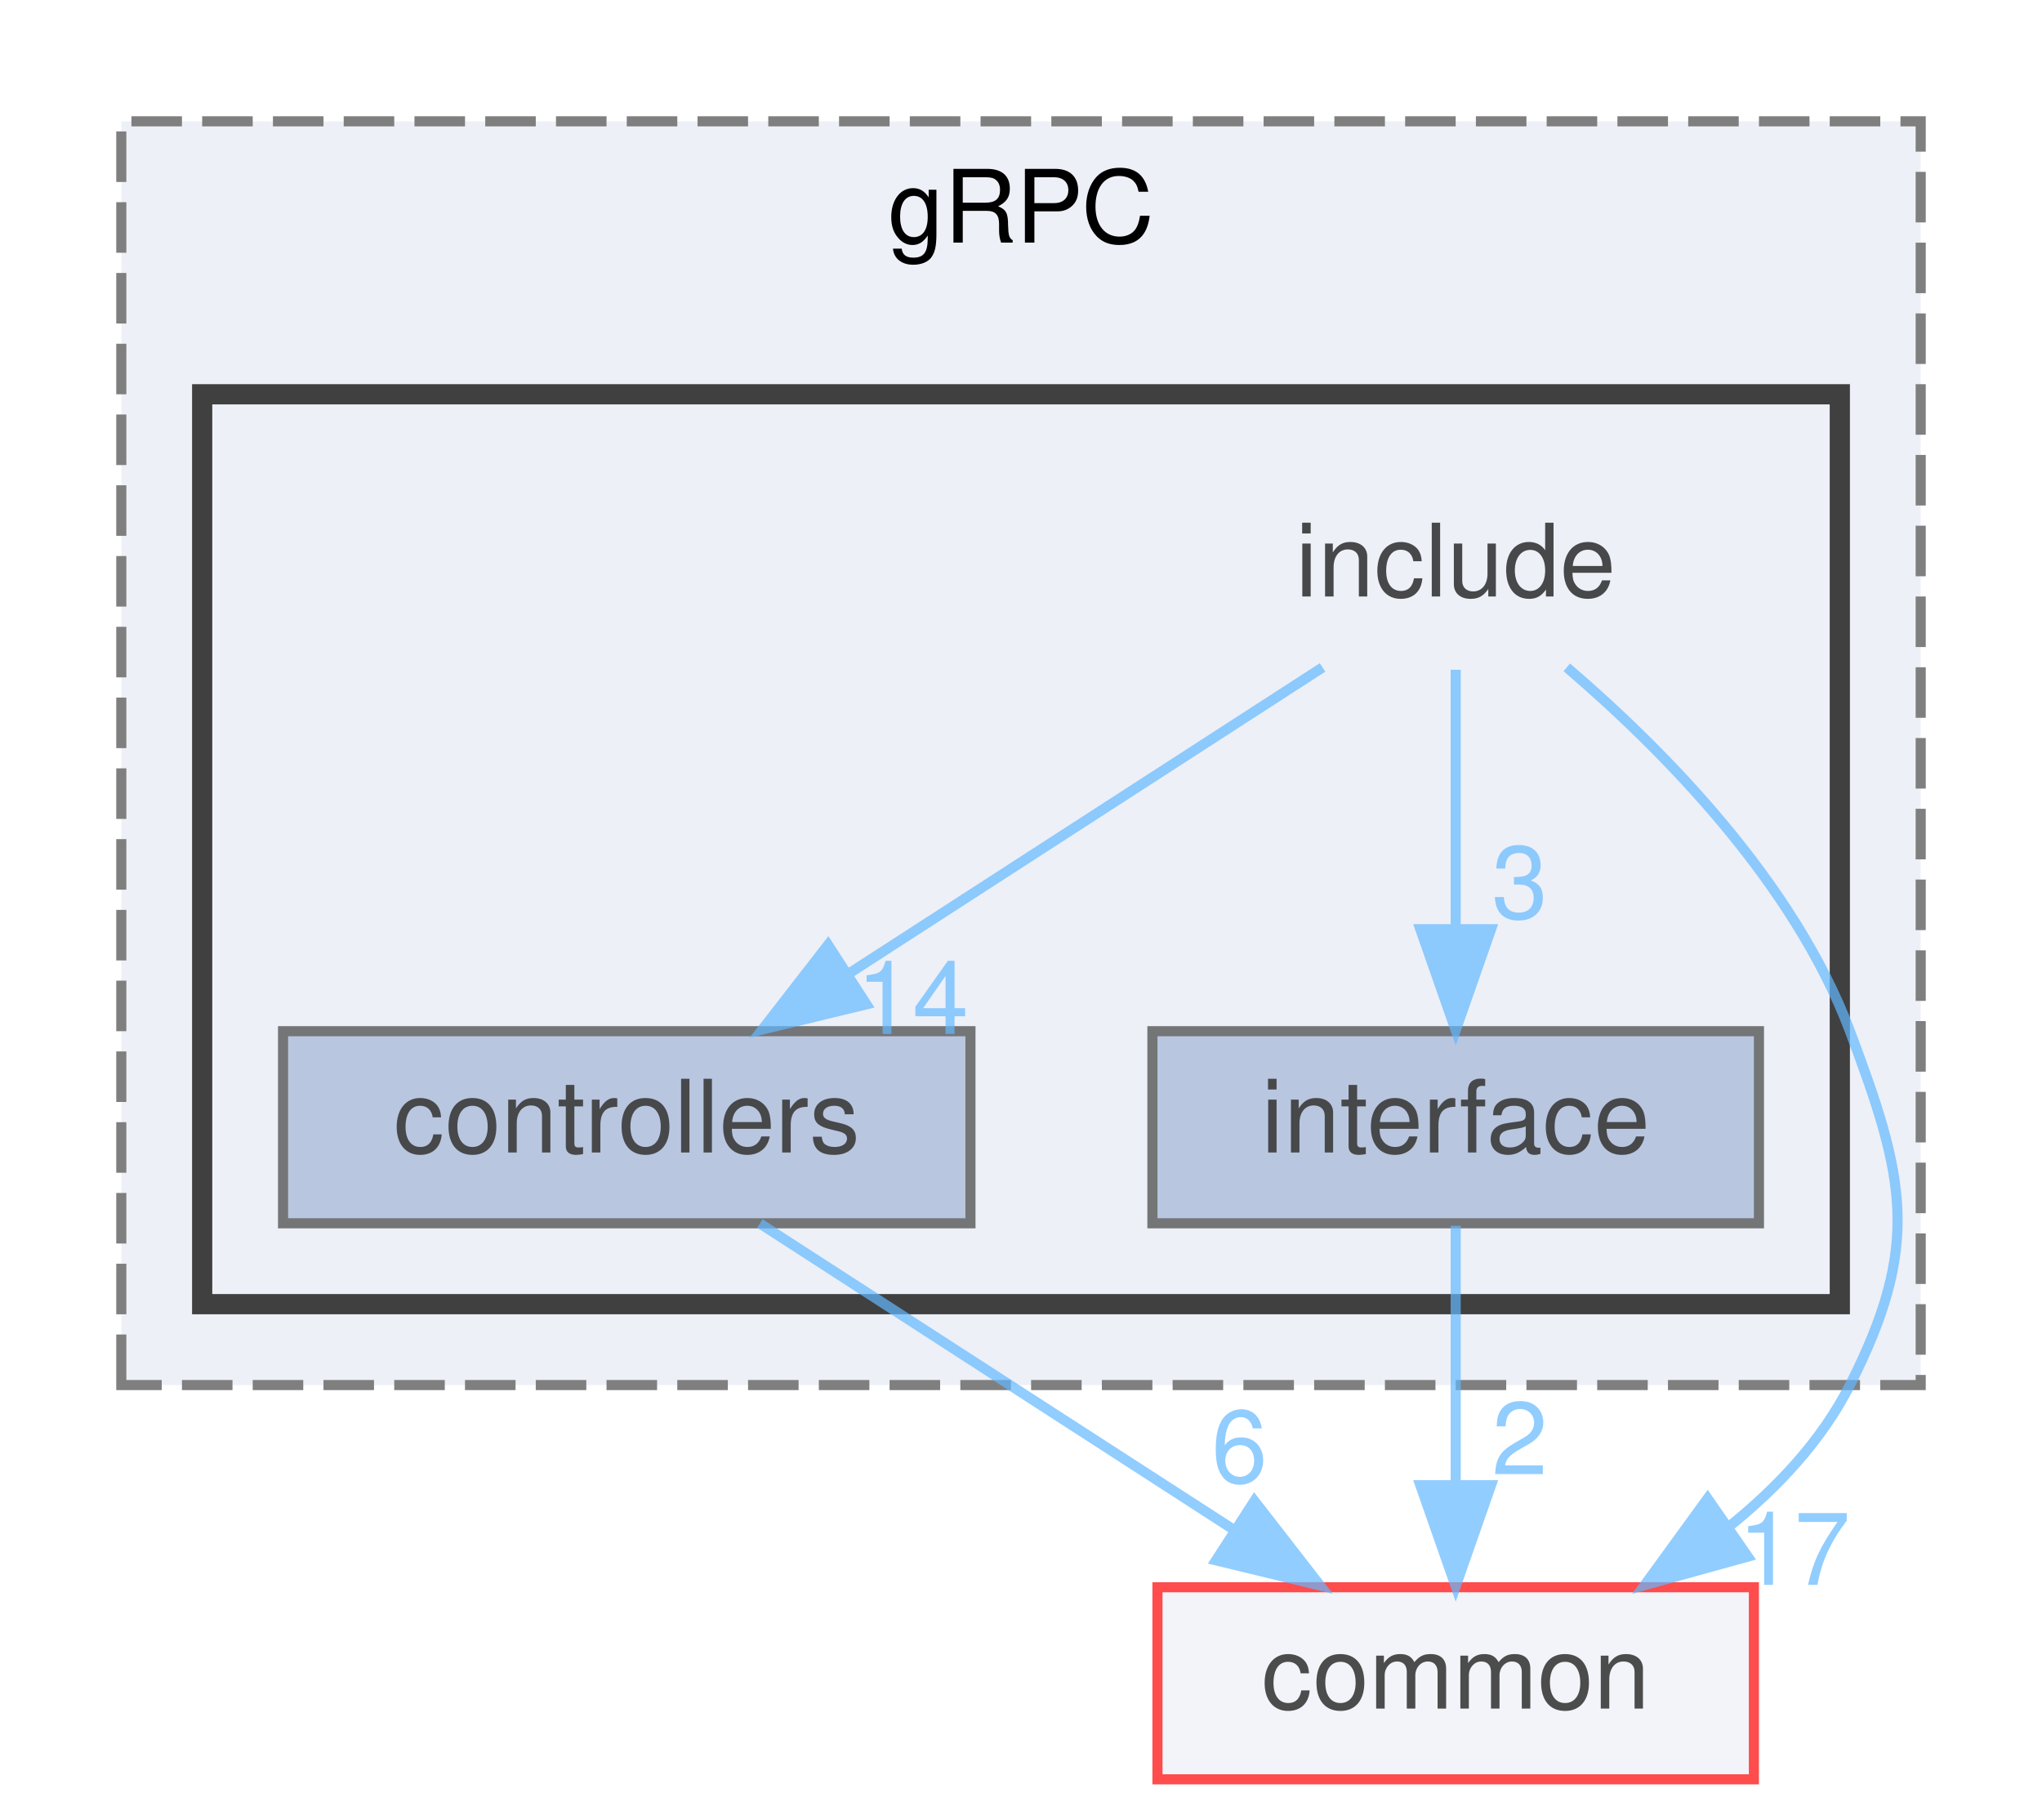
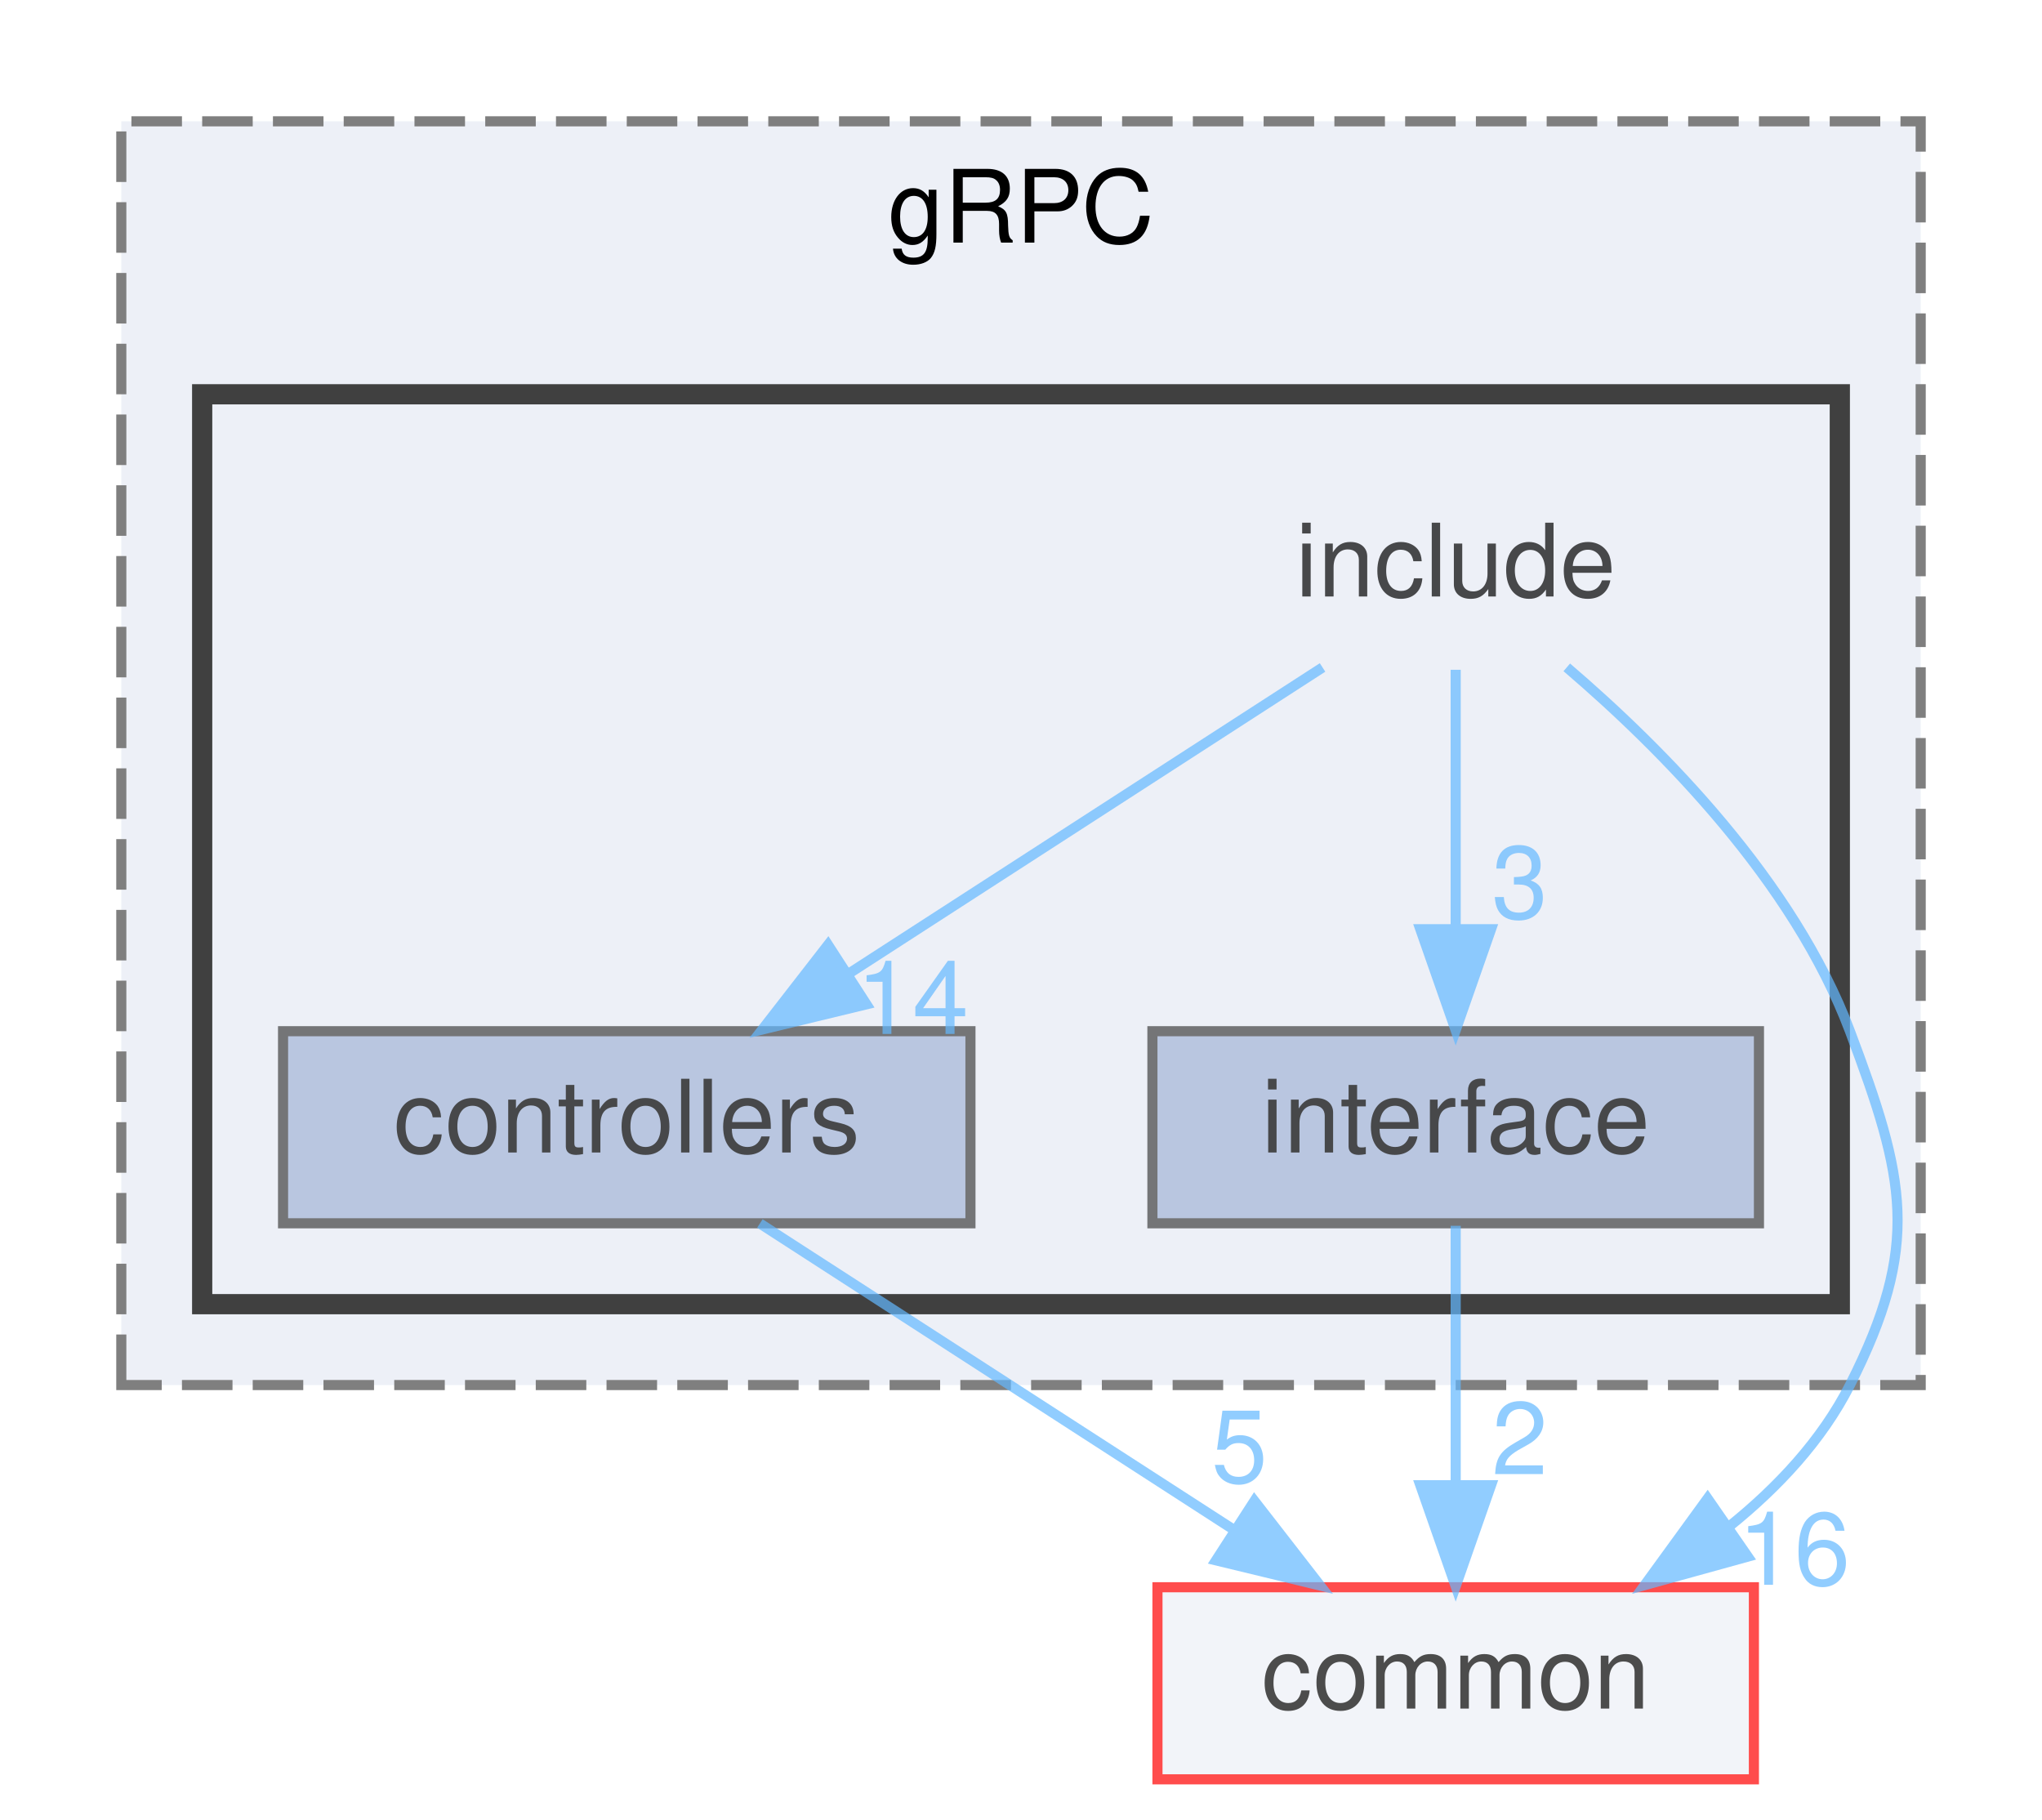
<svg xmlns="http://www.w3.org/2000/svg" xmlns:xlink="http://www.w3.org/1999/xlink" width="202pt" height="180pt" viewBox="0.00 0.00 202.00 180.00">
  <svg id="main" version="1.1" xml:space="preserve">
    <style type="text/css">
.node, .edge {opacity: 0.7;}
.node.selected, .edge.selected {opacity: 1;}
.edge:hover path { stroke: red; }
.edge:hover polygon { stroke: red; fill: red; }
</style>
    <svg id="graph" class="graph">
      <g id="graph0" class="graph" transform="scale(1 1) rotate(0) translate(4 176)">
        <g id="clust1" class="cluster">
          <g id="a_clust1">
            <a xlink:href="dir_4d575b2314895a9897e217c911f77677.html" target="_top" xlink:title="gRPC">
              <polygon fill="#edf0f7" stroke="#7f7f7f" stroke-dasharray="5,2" points="8,-39 8,-164 186,-164 186,-39 8,-39" />
              <text text-anchor="middle" x="97" y="-152" font-family="Helvetica,sans-Serif" font-size="10.00">gRPC</text>
            </a>
          </g>
        </g>
        <g id="clust2" class="cluster">
          <g id="a_clust2">
            <a xlink:href="dir_456f7cb32f9a8ed997a9bd57dae946e2.html" target="_top">
              <polygon fill="#edf0f7" stroke="#404040" stroke-width="2" points="16,-47 16,-137 178,-137 178,-47 16,-47" />
            </a>
          </g>
        </g>
        <g id="node1" class="node">
          <text text-anchor="middle" x="140" y="-117" font-family="Helvetica,sans-Serif" font-size="10.00">include</text>
        </g>
        <g id="node2" class="node">
          <g id="a_node2">
            <a xlink:href="dir_519836f31fc59570ec243b9114264c7a.html" target="_top" xlink:title="controllers">
              <polygon fill="#a2b4d6" stroke="#404040" points="92,-74 24,-74 24,-55 92,-55 92,-74" />
              <text text-anchor="middle" x="58" y="-62" font-family="Helvetica,sans-Serif" font-size="10.00">controllers</text>
            </a>
          </g>
        </g>
        <g id="edge1" class="edge">
          <g id="a_edge1">
            <a xlink:href="dir_000007_000002.html" target="_top">
              <path fill="none" stroke="#63b8ff" d="M126.83,-109.98C114.23,-101.84 95,-89.41 80.06,-79.76" />
              <polygon fill="#63b8ff" stroke="#63b8ff" points="81.71,-76.66 71.41,-74.17 77.91,-82.54 81.71,-76.66" />
            </a>
          </g>
          <g id="a_edge1-headlabel">
            <a xlink:href="dir_000007_000002.html" target="_top" xlink:title="14">
              <text text-anchor="middle" x="86.27" y="-73.73" font-family="Helvetica,sans-Serif" font-size="10.00" fill="#63b8ff">14</text>
            </a>
          </g>
        </g>
        <g id="node3" class="node">
          <g id="a_node3">
            <a xlink:href="dir_b30cdd110ff3b21e3f12ebbadb6f4032.html" target="_top" xlink:title="interface">
              <polygon fill="#a2b4d6" stroke="#404040" points="170,-74 110,-74 110,-55 170,-55 170,-74" />
              <text text-anchor="middle" x="140" y="-62" font-family="Helvetica,sans-Serif" font-size="10.00">interface</text>
            </a>
          </g>
        </g>
        <g id="edge2" class="edge">
          <g id="a_edge2">
            <a xlink:href="dir_000007_000009.html" target="_top">
              <path fill="none" stroke="#63b8ff" d="M140,-109.75C140,-102.8 140,-92.85 140,-84.13" />
              <polygon fill="#63b8ff" stroke="#63b8ff" points="143.5,-84.09 140,-74.09 136.5,-84.09 143.5,-84.09" />
            </a>
          </g>
          <g id="a_edge2-headlabel">
            <a xlink:href="dir_000007_000009.html" target="_top" xlink:title="3">
              <text text-anchor="middle" x="146.34" y="-85.18" font-family="Helvetica,sans-Serif" font-size="10.00" fill="#63b8ff">3</text>
            </a>
          </g>
        </g>
        <g id="node4" class="node">
          <g id="a_node4">
            <a xlink:href="dir_bdd9a5d540de89e9fe90efdfc6973a4f.html" target="_top" xlink:title="common">
              <polygon fill="#edf0f7" stroke="red" points="169.5,-19 110.5,-19 110.5,0 169.5,0 169.5,-19" />
              <text text-anchor="middle" x="140" y="-7" font-family="Helvetica,sans-Serif" font-size="10.00">common</text>
            </a>
          </g>
        </g>
        <g id="edge3" class="edge">
          <g id="a_edge3">
            <a xlink:href="dir_000007_000000.html" target="_top">
              <path fill="none" stroke="#63b8ff" d="M150.99,-109.99C160.45,-101.9 173.43,-88.81 179,-74 184.48,-59.44 186.04,-52.87 179,-39 176.23,-33.54 171.86,-28.87 167.04,-25" />
              <polygon fill="#63b8ff" stroke="#63b8ff" points="168.9,-22.03 158.69,-19.21 164.92,-27.78 168.9,-22.03" />
            </a>
          </g>
          <g id="a_edge3-headlabel">
-             <a xlink:href="dir_000007_000000.html" target="_top" xlink:title="17">
-               <text text-anchor="middle" x="173.48" y="-19.24" font-family="Helvetica,sans-Serif" font-size="10.00" fill="#63b8ff">17</text>
+             <a xlink:href="dir_000007_000000.html" target="_top" xlink:title="16">
+               <text text-anchor="middle" x="173.48" y="-19.24" font-family="Helvetica,sans-Serif" font-size="10.00" fill="#63b8ff">16</text>
            </a>
          </g>
        </g>
        <g id="edge4" class="edge">
          <g id="a_edge4">
            <a xlink:href="dir_000002_000000.html" target="_top">
              <path fill="none" stroke="#63b8ff" d="M71.17,-54.98C83.77,-46.84 103,-34.41 117.94,-24.76" />
              <polygon fill="#63b8ff" stroke="#63b8ff" points="120.09,-27.54 126.59,-19.17 116.29,-21.66 120.09,-27.54" />
            </a>
          </g>
          <g id="a_edge4-headlabel">
-             <a xlink:href="dir_000002_000000.html" target="_top" xlink:title="6">
-               <text text-anchor="middle" x="118.61" y="-29.37" font-family="Helvetica,sans-Serif" font-size="10.00" fill="#63b8ff">6</text>
+             <a xlink:href="dir_000002_000000.html" target="_top" xlink:title="5">
+               <text text-anchor="middle" x="118.61" y="-29.37" font-family="Helvetica,sans-Serif" font-size="10.00" fill="#63b8ff">5</text>
            </a>
          </g>
        </g>
        <g id="edge5" class="edge">
          <g id="a_edge5">
            <a xlink:href="dir_000009_000000.html" target="_top">
              <path fill="none" stroke="#63b8ff" d="M140,-54.75C140,-47.8 140,-37.85 140,-29.13" />
              <polygon fill="#63b8ff" stroke="#63b8ff" points="143.5,-29.09 140,-19.09 136.5,-29.09 143.5,-29.09" />
            </a>
          </g>
          <g id="a_edge5-headlabel">
            <a xlink:href="dir_000009_000000.html" target="_top" xlink:title="2">
              <text text-anchor="middle" x="146.34" y="-30.18" font-family="Helvetica,sans-Serif" font-size="10.00" fill="#63b8ff">2</text>
            </a>
          </g>
        </g>
      </g>
    </svg>
  </svg>
  <style type="text/css">

[data-mouse-over-selected='false'] { opacity: 0.7; }
[data-mouse-over-selected='true']  { opacity: 1.0; }

</style>
</svg>
